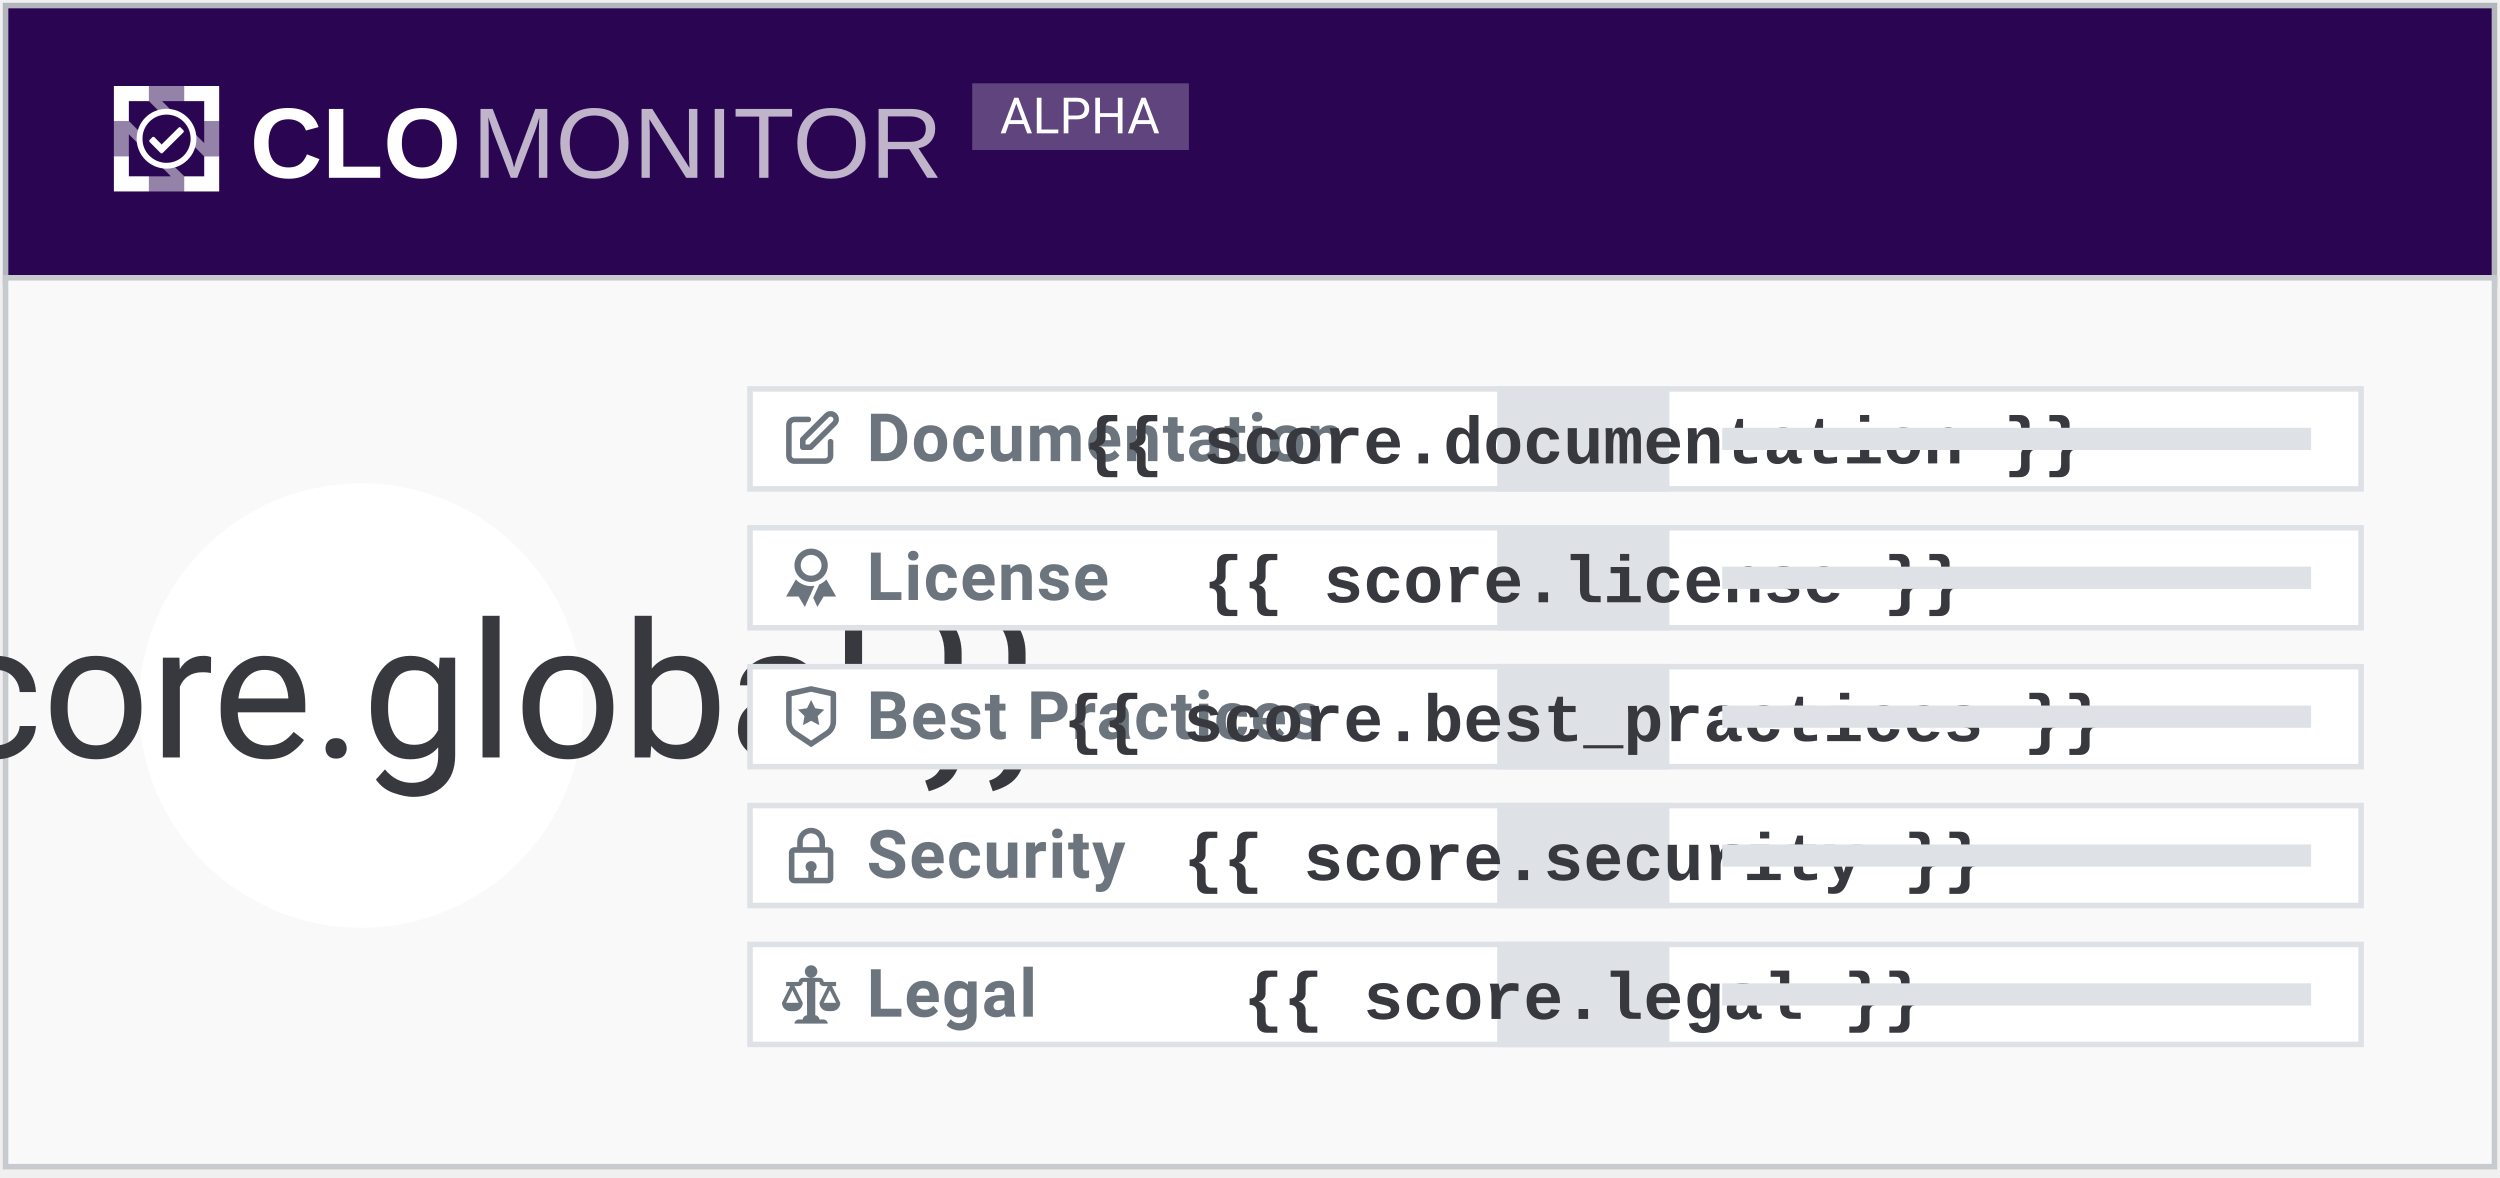
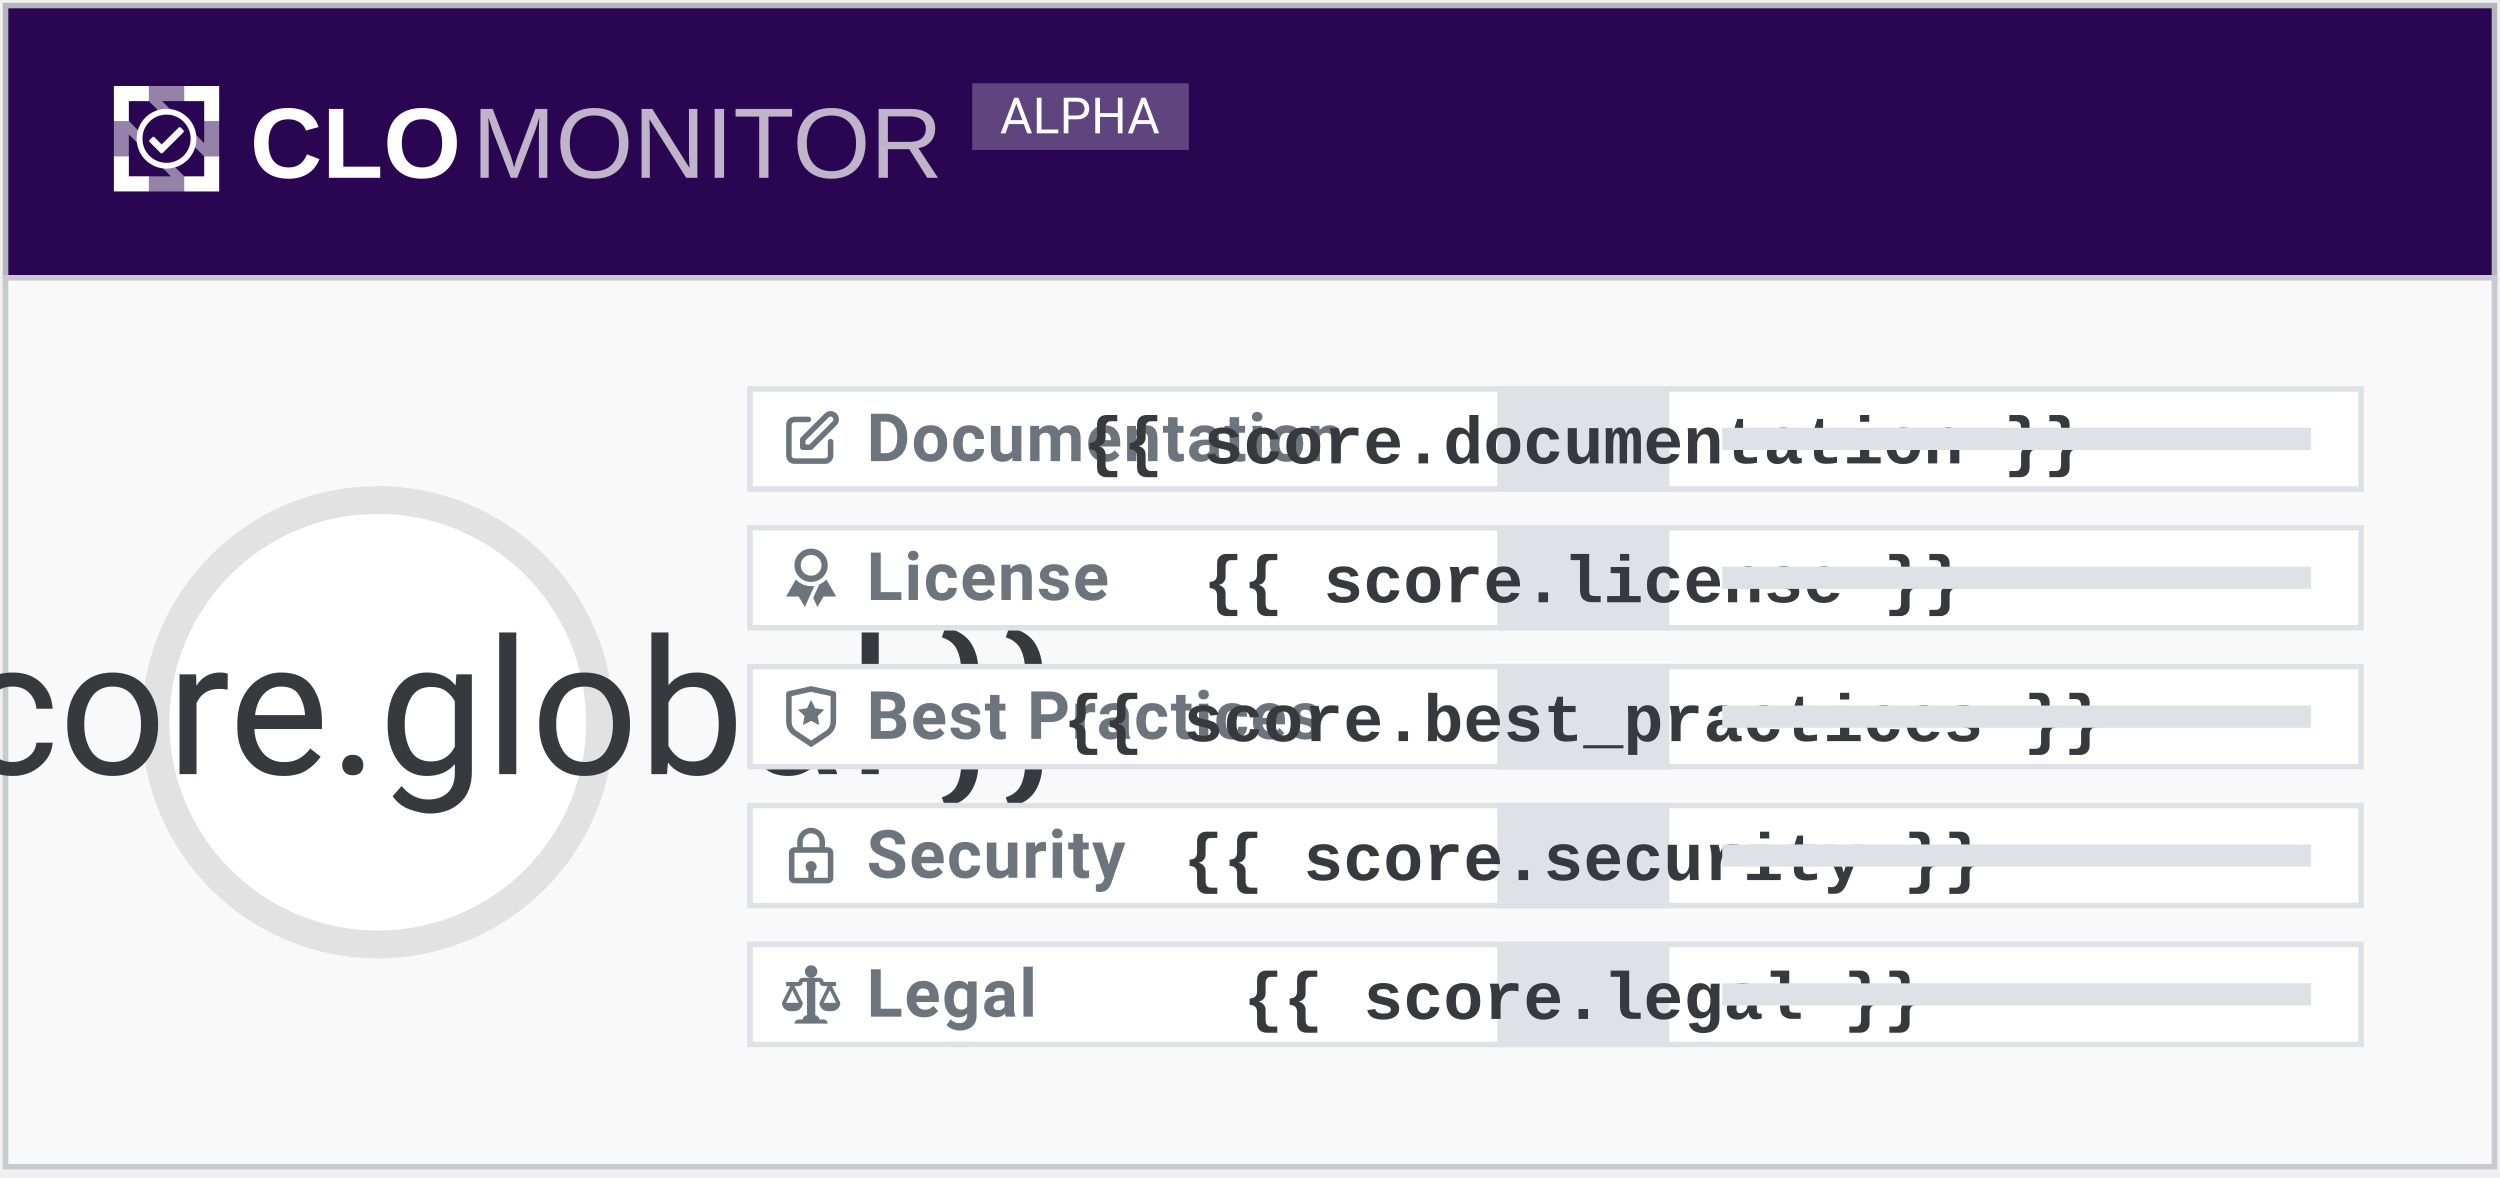
<svg xmlns="http://www.w3.org/2000/svg" class="{{ theme }}" width="450" height="212" viewBox="0 0 450 212" fill="none">
  <style>
    .header {
      fill: #2a0552;
      stroke: #b3b6ba;
    }

    .dark .header {
      fill: #0f0e11;
      stroke: #676869;
    }

    .logo {
      fill: #fff;
    }

    .clo {
      font-family: "Arial", Gadget, sans-serif;
      font-size: 18px;
      font-weight: 600;
    }

    .monitor {
      font-family: "Arial", "Helvetica Neue", Helvetica, sans-serif;
      font-size: 18px;
      font-weight: 300;
    }

    .alpha {
      font-family: system-ui, -apple-system, "Segoe UI", Roboto, "Helvetica Neue", Arial, "Noto Sans", "Liberation Sans", sans-serif, "Apple Color Emoji", "Segoe UI Emoji", "Segoe UI Symbol", "Noto Color Emoji";
      font-size: 9px;
      font-weight: 400;
      fill: #fff;
    }

    .bg {
      stroke: #c7cbcf;
      fill: #f9f9f9;
    }

    .dark .bg {
      stroke: #676869;
      fill: #2c2e31;
    }

    .title {
      font-family: system-ui, -apple-system, "Segoe UI", Roboto, "Helvetica Neue", Arial, "Noto Sans", "Liberation Sans", sans-serif, "Apple Color Emoji", "Segoe UI Emoji", "Segoe UI Symbol", "Noto Color Emoji";
      font-size: 12px;
      font-weight: 600;
      letter-spacing: .3px;
      fill: #6c757d;
    }

    .dark .title {
      fill: #a0a0a0;
    }

    .barBg {
      fill: #fff;
      stroke: #dee2e6;
    }

    .dark .barBg {
      fill: #131216;
      stroke: #676869;
    }

    .valueBg {
      fill: #dee2e6;
      stroke: #dee2e6;
    }

    .dark .valueBg {
      fill: #2b2a2e;
      stroke: #676869;
    }

    .value {
      font-family: SFMono-Regular,Menlo,Monaco,Consolas,"Liberation Mono","Courier New",monospace;
      font-size: 12px;
      font-weight: 600;
      fill: #38383f;
    }

    .dark .value {
      fill: #a3a3a6;
    }

    .barWrapper {
      fill: #dee2e6;
    }

    .dark .barWrapper {
      fill: #2b2a2e;
    }

    .bar-a {
      fill: #90be6d;
    }

    .bar-b {
      fill: #f9c74f;
    }

    .bar-c {
      fill: #f8961e;
    }

    .bar-d {
      fill: #f94144;
    }

    .empty-icon {
      stroke: #6c757d;
    }

    .dark .empty-icon {
      stroke: #a0a0a0;
    }

    .icon {
      stroke: #6c757d;
      fill: #6c757d;
    }

    .dark .icon {
      stroke: #a0a0a0;
      fill: #a0a0a0;
    }

    @supports(-moz-appearance: auto) {
      /* Selector detects Firefox */
      .value { font-size:12px; }
    }

    .circle {
      fill: #fff;
+       stroke: #e2e2e2;
    }

    .dark .circle {
      fill: #131216;
+       stroke: #676869;
+     }
+ 
+     .chart-circle {
+       fill: none;
+       stroke-dasharray: calc(251.42 + (251.42 * {{ score.global }} / 100));
+       stroke-dashoffset: 251.42;
+       transform: rotate(-90deg);
+       transform-origin: 45px 45px;
    }

    .circle-a {
      stroke: #90be6d;
    }

    .circle-b {
      stroke: #f9c74f;
    }

    .circle-c {
      stroke: #f8961e;
    }

    .circle-d {
      stroke: #f94144;
    }

    .global {
      font-family: system-ui, -apple-system, "Segoe UI", Roboto, "Helvetica Neue", Arial, "Noto Sans", "Liberation Sans", sans-serif, "Apple Color Emoji", "Segoe UI Emoji", "Segoe UI Symbol", "Noto Color Emoji";
      font-size: 34px;
      font-weight: 400;
      fill: #38383f;
    }

    .dark .global {
      fill: #a3a3a6;
    }
  </style>
  <rect x="1" y="1" class="header" height="50" width="448" />
  <g transform="translate(20, 32)">
    <svg y="-17px" viewBox="0 0 20 20" height="20" width="20">
      <g>
        <g transform="matrix(0.296107 0 0 0.296107 -1.39579 -1.00098)">
          <path d="M15.5,47.7L6.4,47.7L6.4,69.1L27.7,69.1L27.7,59.9L15.5,59.9L15.5,47.7Z" fill="#FFFFFF" />
          <path d="M61.3,47.8L61.3,59.9L49.1,59.9L49.1,59.8L49.1,69.1L70.4,69.1L70.4,47.7L61.2,47.7L61.3,47.8Z" fill="#FFFFFF" />
          <path d="M6.4,26.4L15.6,26.4L15.5,26.3L15.5,14.2L27.7,14.2L27.7,5L6.4,5L6.4,26.4Z" fill="#FFFFFF" />
          <path d="M49.1,5L49.1,14.2L61.3,14.2L61.3,26.4L70.4,26.4L70.4,5L49.1,5Z" fill="#FFFFFF" />
        </g>
        <g transform="matrix(0.296107 0 0 0.296107 -1.39579 -1.00098)">
          <path d="M42.859,21.359L35.7,14.2L49.1,14.2L49.1,5L27.7,5L27.7,14.2L34.859,21.359L42.859,21.359Z" fill="#FFFFFF" fill-opacity="0.5" />
          <path d="M41.441,52.241L33.441,52.241L39,57.8L41,59.9L27.7,59.9L27.7,69.1L49.1,69.1L49.1,59.8L43,53.8L41.441,52.241Z" fill="#FFFFFF" fill-opacity="0.5" />
          <path d="M61.3,26.4L61.3,39.7L59.2,37.6L53.654,32.054L53.654,40.154L55.1,41.6L61.2,47.7L70.4,47.7L70.4,26.4L61.3,26.4Z" fill="#FFFFFF" fill-opacity="0.5" />
          <path d="M23.674,34.474L15.6,26.4L6.4,26.4L6.4,47.7L15.5,47.7L15.5,34.4L23.674,42.575L23.674,34.474Z" fill="#FFFFFF" fill-opacity="0.5" />
        </g>
        <path d="M9.975,4.588C7.002,4.588 4.593,6.997 4.593,9.97C4.593,12.942 7.002,15.352 9.975,15.352C12.947,15.352 15.357,12.942 15.357,9.97C15.357,6.997 12.947,4.588 9.975,4.588L9.975,4.588ZM9.975,5.63C12.373,5.63 14.315,7.571 14.315,9.97C14.315,12.368 12.374,14.31 9.975,14.31C7.576,14.31 5.635,12.369 5.635,9.97C5.635,7.571 7.576,5.63 9.975,5.63L9.975,5.63ZM13.017,8.457L12.528,7.963C12.427,7.861 12.262,7.861 12.16,7.962L9.092,11.005L7.795,9.697C7.694,9.595 7.529,9.594 7.427,9.695L6.934,10.184C6.832,10.286 6.831,10.45 6.932,10.553L8.902,12.539C9.003,12.641 9.168,12.641 9.27,12.54L13.016,8.825C13.118,8.723 13.118,8.559 13.017,8.457L13.017,8.457Z" fill="#FFFFFF" />
      </g>
    </svg>
    <g class="logo clo">
      <text x="25" y="0">CLO</text>
    </g>
    <g class="logo monitor" opacity="0.7">
      <text x="65" y="0">MONITOR</text>
    </g>
    <rect x="155" y="-17px" height="12" width="39" fill="#fff" opacity="0.25" />
    <g class="alpha" transform="translate(160, -8)">
      <text>ALPHA</text>
    </g>
  </g>
  <rect x="1" y="50" class="bg" height="160" width="448" />
-   <g transform="translate(75, 119)">
-     <circle class="circle circle-{{ score.global|rating }}" cx="-10" cy="8" r="40" fill="#fff" stroke-width="5" />
+   <g transform="translate(23, 85)">
+     <circle class="circle" cx="45" cy="45" r="40" stroke-width="5" />
+     <circle class="chart-circle circle-{{ score.global|rating }}" cx="45" cy="45" r="40" stroke-width="5" />
    <g class="global">
-       <text x="-10" y="8" dominant-baseline="middle" alignment-baseline="central" text-anchor="middle" color="#38383f">{{ score.global }}</text>
+       <text x="45" y="45" dominant-baseline="middle" alignment-baseline="central" text-anchor="middle" color="#38383f">{{ score.global }}</text>
    </g>
  </g>
  <g transform="translate(135, 70)">
    <g>
      <rect x="0" y="0" class="barBg" height="18" width="290" stroke-opacity="1" />
      <g class="title" transform="translate(5, 0)">
        <svg y="3" class="empty-icon" fill="none" stroke-width="0" viewBox="0 0 24 24" height="1em" width="1em">
          <path stroke-linecap="round" stroke-linejoin="round" stroke-width="2" d="M11 5H6a2 2 0 00-2 2v11a2 2 0 002 2h11a2 2 0 002-2v-5m-1.414-9.414a2 2 0 112.828 2.828L11.828 15H9v-2.828l8.586-8.586z" />
        </svg>
        <text x="16" y="13">Documentation</text>
      </g>
      <rect x="135" y="0" class="valueBg" height="18" width="30" stroke-opacity="1" />
      <g class="value">
        <text x="150" y="10" dominant-baseline="middle" text-anchor="middle">{{ score.documentation }}</text>
      </g>
      <g transform="translate(175, 7)">
        <rect x="0" y="0" height="4" width="106" class="barWrapper" />
        <rect x="0" y="0" height="4" width="{{ score.documentation|rs_section_score_width }}" class="bar-{{ score.documentation|rating }}" />
      </g>
    </g>
  </g>
  <g transform="translate(135, 95)">
    <g>
      <rect x="0" y="0" class="barBg" height="18" width="290" stroke-opacity="1" />
      <g class="title" transform="translate(5, 0)">
        <svg y="3" class="icon" stroke-width="0" viewBox="0 0 512 512" height="1em" width="1em">
          <path d="M256 32c-70.7 0-128 57.3-128 128s57.3 128 128 128 128-57.3 128-128S326.7 32 256 32zm0 208c-44.2 0-80-35.8-80-80s35.8-80 80-80 80 35.8 80 80-35.8 80-80 80zM193.7 307.4c-19.1-8.1-36.2-19.6-50.8-34.3-1.4-1.4-2.8-2.8-4.1-4.3L64 400h96l48 80 48-105.8 25.5-56.2c-8.4 1.3-16.9 2-25.5 2-21.6 0-42.5-4.2-62.3-12.6zM373.3 268.9c-1.3 1.4-2.7 2.9-4.1 4.3-14.6 14.6-31.7 26.2-50.7 34.2L294 361.2l-21.9 48.4L304 480l48-80h96l-74.7-131.1z" />
        </svg>
        <text x="16" y="13">License</text>
      </g>
      <rect x="135" y="0" class="valueBg" height="18" width="30" stroke-opacity="1" />
      <g class="value">
        <text x="150" y="10" dominant-baseline="middle" text-anchor="middle">{{ score.license }}</text>
      </g>
      <g transform="translate(175, 7)">
        <rect x="0" y="0" height="4" width="106" class="barWrapper" />
        <rect x="0" y="0" height="4" width="{{ score.license|rs_section_score_width }}" class="bar-{{ score.license|rating }}" />
      </g>
    </g>
  </g>
  <g transform="translate(135, 120)">
    <g>
      <rect x="0" y="0" class="barBg" height="18" width="290" stroke-opacity="1" />
      <g class="title" transform="translate(5, 0)">
        <svg y="3" class="icon" stroke-width="0" viewBox="0 0 24 24" height="1em" width="1em">
          <g>
            <path fill="none" d="M0 0h24v24H0z" />
            <path d="M5 4.604v9.185a4 4 0 0 0 1.781 3.328L12 20.597l5.219-3.48A4 4 0 0 0 19 13.79V4.604L12 3.05 5 4.604zM3.783 2.826L12 1l8.217 1.826a1 1 0 0 1 .783.976v9.987a6 6 0 0 1-2.672 4.992L12 23l-6.328-4.219A6 6 0 0 1 3 13.79V3.802a1 1 0 0 1 .783-.976zM12 13.5l-2.939 1.545.561-3.272-2.377-2.318 3.286-.478L12 6l1.47 2.977 3.285.478-2.377 2.318.56 3.272L12 13.5z" />
          </g>
        </svg>
        <text x="16" y="13">Best Practices</text>
      </g>
      <rect x="135" y="0" class="valueBg" height="18" width="30" stroke-opacity="1" />
      <g class="value">
        <text x="150" y="10" dominant-baseline="middle" text-anchor="middle">{{ score.best_practices }}</text>
      </g>
      <g transform="translate(175, 7)">
        <rect x="0" y="0" height="4" width="106" class="barWrapper" />
        <rect x="0" y="0" height="4" width="{{ score.best_practices|rs_section_score_width }}" class="bar-{{ score.best_practices|rating }}" />
      </g>
    </g>
  </g>
  <g transform="translate(135, 145)">
    <g>
      <rect x="0" y="0" class="barBg" height="18" width="290" stroke-opacity="1" />
      <g class="title" transform="translate(5, 0)">
        <svg y="3" class="icon" stroke-width="0" viewBox="0 0 24 24" height="1em" width="1em">
          <path d="M12 2C9.243 2 7 4.243 7 7v2H6c-1.103 0-2 .897-2 2v9c0 1.103.897 2 2 2h12c1.103 0 2-.897 2-2v-9c0-1.103-.897-2-2-2h-1V7c0-2.757-2.243-5-5-5zM9 7c0-1.654 1.346-3 3-3s3 1.346 3 3v2H9V7zm9.002 13H13v-2.278c.595-.347 1-.985 1-1.722 0-1.103-.897-2-2-2s-2 .897-2 2c0 .736.405 1.375 1 1.722V20H6v-9h12l.002 9z" />
        </svg>
        <text x="16" y="13">Security</text>
      </g>
      <rect x="135" y="0" class="valueBg" height="18" width="30" stroke-opacity="1" />
      <g class="value">
        <text x="150" y="10" dominant-baseline="middle" text-anchor="middle">{{ score.security }}</text>
      </g>
      <g transform="translate(175, 7)">
        <rect x="0" y="0" height="4" width="106" class="barWrapper" />
        <rect x="0" y="0" height="4" width="{{ score.security|rs_section_score_width }}" class="bar-{{ score.security|rating }}" />
      </g>
    </g>
  </g>
  <g transform="translate(135, 170)">
    <g>
      <rect x="0" y="0" class="barBg" height="18" width="290" stroke-opacity="1" />
      <g class="title" transform="translate(5, 0)">
        <svg y="3" class="icon" stroke-width="0" viewBox="0 0 14 16" height="1em" width="1em">
          <path fill-rule="evenodd" d="M7 4c-.83 0-1.5-.67-1.5-1.5S6.17 1 7 1s1.5.67 1.5 1.5S7.83 4 7 4zm7 6c0 1.11-.89 2-2 2h-1c-1.11 0-2-.89-2-2l2-4h-1c-.55 0-1-.45-1-1H8v8c.42 0 1 .45 1 1h1c.42 0 1 .45 1 1H3c0-.55.58-1 1-1h1c0-.55.58-1 1-1h.03L6 5H5c0 .55-.45 1-1 1H3l2 4c0 1.11-.89 2-2 2H2c-1.11 0-2-.89-2-2l2-4H1V5h3c0-.55.45-1 1-1h4c.55 0 1 .45 1 1h3v1h-1l2 4zM2.5 7L1 10h3L2.5 7zM13 10l-1.5-3-1.5 3h3z" />
        </svg>
        <text x="16" y="13">Legal</text>
      </g>
      <rect x="135" y="0" class="valueBg" height="18" width="30" stroke-opacity="1" />
      <g class="value">
        <text x="150" y="10" dominant-baseline="middle" text-anchor="middle">{{ score.legal }}</text>
      </g>
      <g transform="translate(175, 7)">
        <rect x="0" y="0" height="4" width="106" class="barWrapper" />
        <rect x="0" y="0" height="4" width="{{ score.legal|rs_section_score_width }}" class="bar-{{ score.legal|rating }}" />
      </g>
    </g>
  </g>
</svg>
